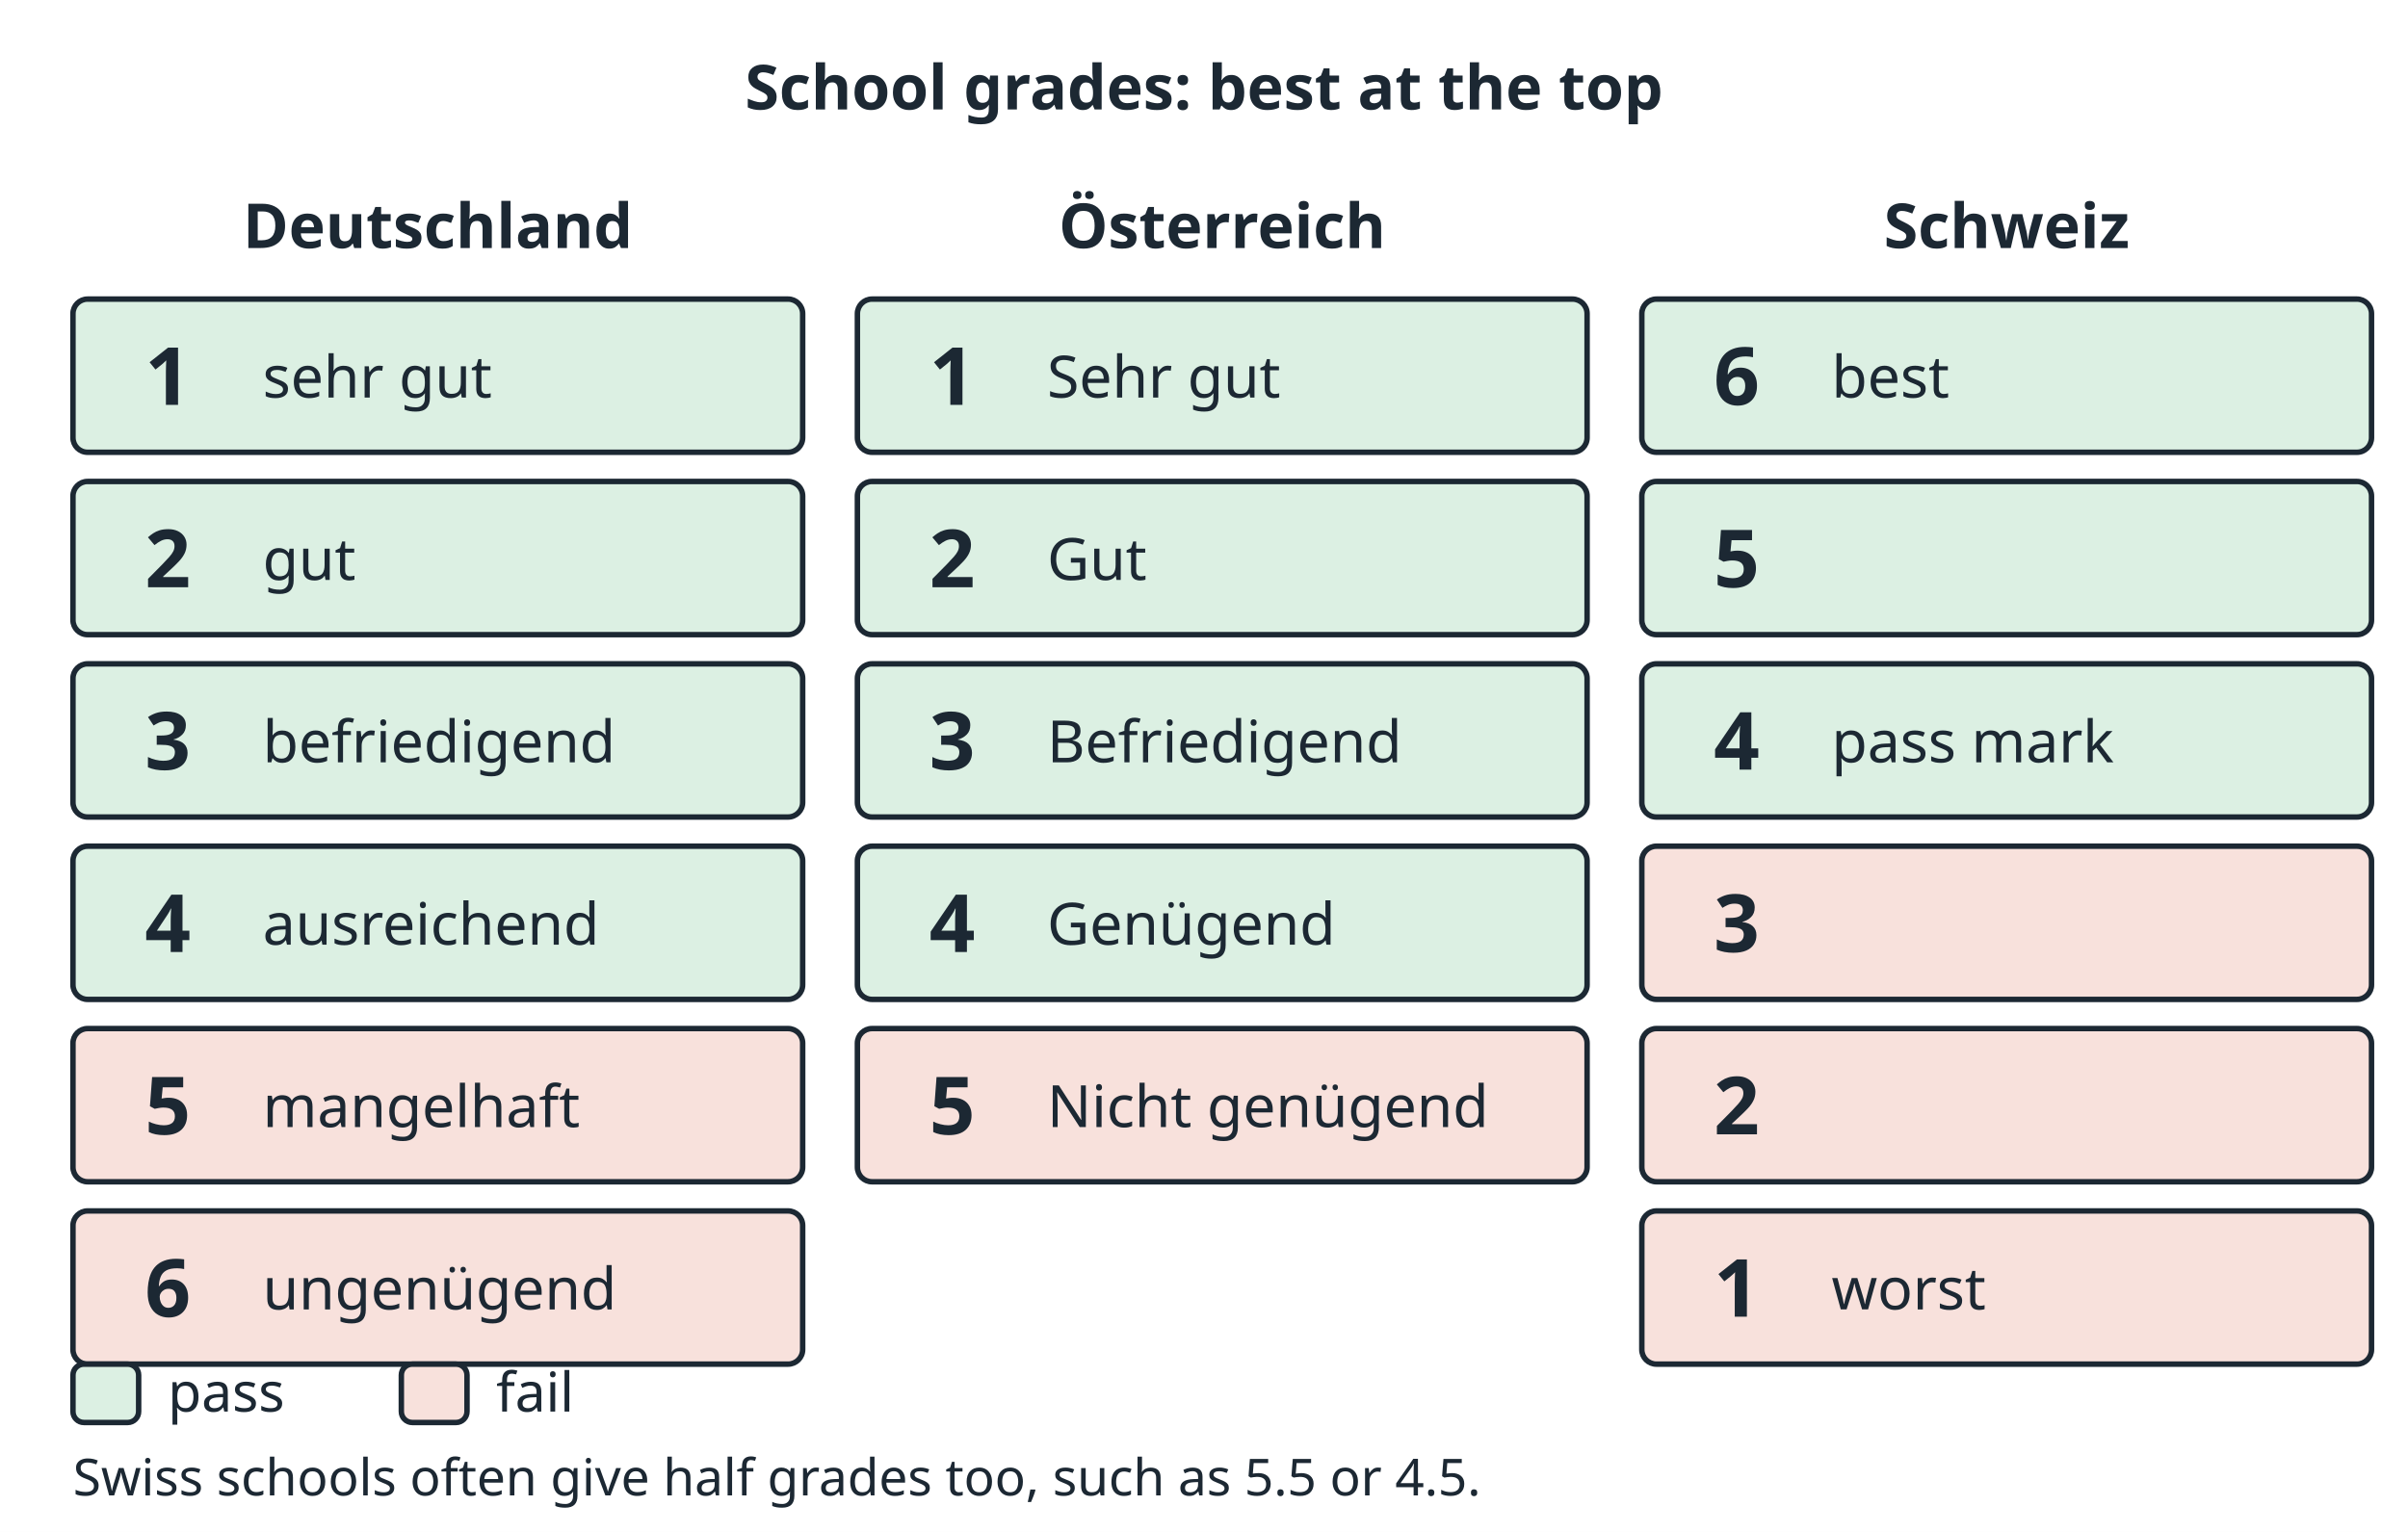
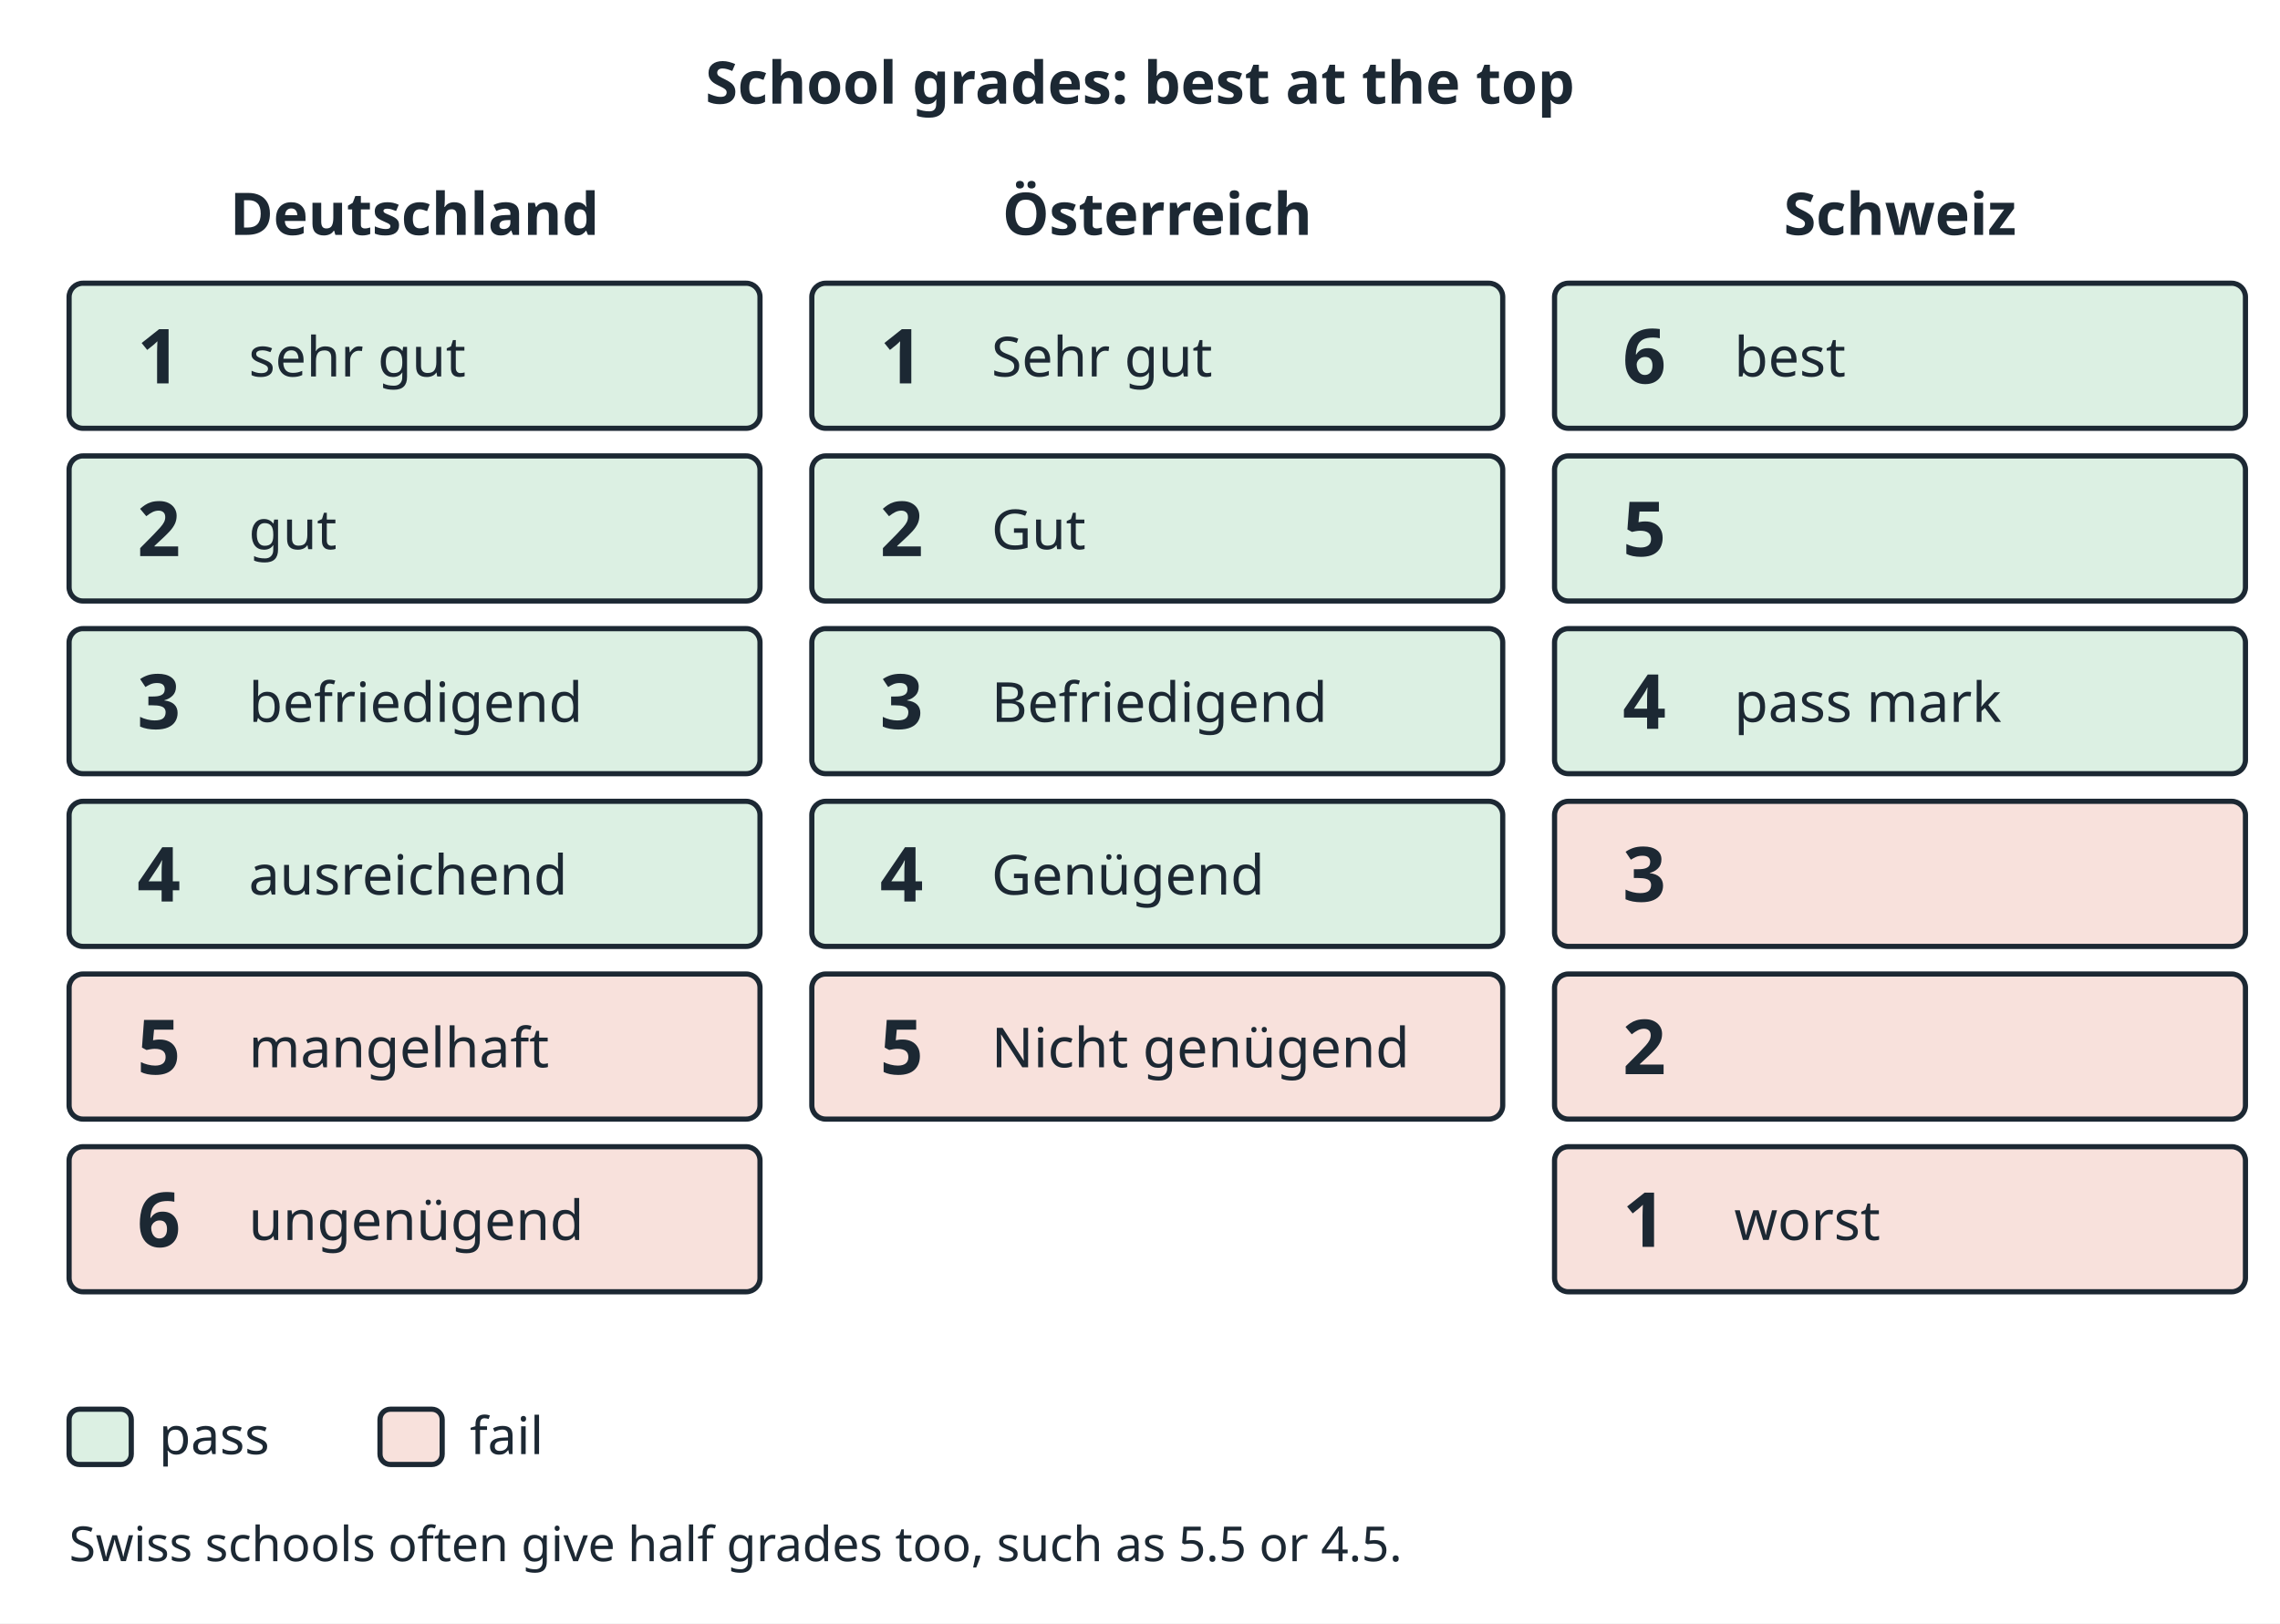
- <svg xmlns="http://www.w3.org/2000/svg" viewBox="0 0 660 420" width="660" height="420" role="img">
-   <rect x="0" y="0" width="660" height="420" fill="#ffffff" />
+ <svg xmlns="http://www.w3.org/2000/svg" viewBox="0 0 660 470" width="660" height="470" role="img">
+   <rect x="0" y="0" width="660" height="470" fill="#ffffff" />
  <text x="330" y="30" font-family="sans-serif" font-size="17" font-weight="bold" fill="#1c2833" text-anchor="middle">School grades: best at the top</text>
  <text x="120" y="68" font-family="sans-serif" font-size="17" font-weight="bold" fill="#1c2833" text-anchor="middle">Deutschland</text>
  <rect x="20" y="82" width="200" height="42" rx="4" fill="#dcf0e3" stroke="#1c2833" stroke-width="1.5" />
  <text x="46" y="111" font-family="sans-serif" font-size="22" font-weight="bold" fill="#1c2833" text-anchor="middle">1</text>
  <text x="72" y="109" font-family="sans-serif" font-size="16" font-weight="normal" fill="#1c2833" text-anchor="start">sehr gut</text>
  <rect x="20" y="132" width="200" height="42" rx="4" fill="#dcf0e3" stroke="#1c2833" stroke-width="1.5" />
  <text x="46" y="161" font-family="sans-serif" font-size="22" font-weight="bold" fill="#1c2833" text-anchor="middle">2</text>
  <text x="72" y="159" font-family="sans-serif" font-size="16" font-weight="normal" fill="#1c2833" text-anchor="start">gut</text>
  <rect x="20" y="182" width="200" height="42" rx="4" fill="#dcf0e3" stroke="#1c2833" stroke-width="1.5" />
  <text x="46" y="211" font-family="sans-serif" font-size="22" font-weight="bold" fill="#1c2833" text-anchor="middle">3</text>
  <text x="72" y="209" font-family="sans-serif" font-size="16" font-weight="normal" fill="#1c2833" text-anchor="start">befriedigend</text>
  <rect x="20" y="232" width="200" height="42" rx="4" fill="#dcf0e3" stroke="#1c2833" stroke-width="1.5" />
  <text x="46" y="261" font-family="sans-serif" font-size="22" font-weight="bold" fill="#1c2833" text-anchor="middle">4</text>
  <text x="72" y="259" font-family="sans-serif" font-size="16" font-weight="normal" fill="#1c2833" text-anchor="start">ausreichend</text>
  <rect x="20" y="282" width="200" height="42" rx="4" fill="#f8e1dc" stroke="#1c2833" stroke-width="1.5" />
  <text x="46" y="311" font-family="sans-serif" font-size="22" font-weight="bold" fill="#1c2833" text-anchor="middle">5</text>
  <text x="72" y="309" font-family="sans-serif" font-size="16" font-weight="normal" fill="#1c2833" text-anchor="start">mangelhaft</text>
  <rect x="20" y="332" width="200" height="42" rx="4" fill="#f8e1dc" stroke="#1c2833" stroke-width="1.5" />
  <text x="46" y="361" font-family="sans-serif" font-size="22" font-weight="bold" fill="#1c2833" text-anchor="middle">6</text>
  <text x="72" y="359" font-family="sans-serif" font-size="16" font-weight="normal" fill="#1c2833" text-anchor="start">ungenügend</text>
  <text x="335" y="68" font-family="sans-serif" font-size="17" font-weight="bold" fill="#1c2833" text-anchor="middle">Österreich</text>
  <rect x="235" y="82" width="200" height="42" rx="4" fill="#dcf0e3" stroke="#1c2833" stroke-width="1.5" />
  <text x="261" y="111" font-family="sans-serif" font-size="22" font-weight="bold" fill="#1c2833" text-anchor="middle">1</text>
  <text x="287" y="109" font-family="sans-serif" font-size="16" font-weight="normal" fill="#1c2833" text-anchor="start">Sehr gut</text>
  <rect x="235" y="132" width="200" height="42" rx="4" fill="#dcf0e3" stroke="#1c2833" stroke-width="1.5" />
  <text x="261" y="161" font-family="sans-serif" font-size="22" font-weight="bold" fill="#1c2833" text-anchor="middle">2</text>
  <text x="287" y="159" font-family="sans-serif" font-size="16" font-weight="normal" fill="#1c2833" text-anchor="start">Gut</text>
  <rect x="235" y="182" width="200" height="42" rx="4" fill="#dcf0e3" stroke="#1c2833" stroke-width="1.5" />
  <text x="261" y="211" font-family="sans-serif" font-size="22" font-weight="bold" fill="#1c2833" text-anchor="middle">3</text>
  <text x="287" y="209" font-family="sans-serif" font-size="16" font-weight="normal" fill="#1c2833" text-anchor="start">Befriedigend</text>
  <rect x="235" y="232" width="200" height="42" rx="4" fill="#dcf0e3" stroke="#1c2833" stroke-width="1.5" />
  <text x="261" y="261" font-family="sans-serif" font-size="22" font-weight="bold" fill="#1c2833" text-anchor="middle">4</text>
  <text x="287" y="259" font-family="sans-serif" font-size="16" font-weight="normal" fill="#1c2833" text-anchor="start">Genügend</text>
  <rect x="235" y="282" width="200" height="42" rx="4" fill="#f8e1dc" stroke="#1c2833" stroke-width="1.5" />
  <text x="261" y="311" font-family="sans-serif" font-size="22" font-weight="bold" fill="#1c2833" text-anchor="middle">5</text>
  <text x="287" y="309" font-family="sans-serif" font-size="16" font-weight="normal" fill="#1c2833" text-anchor="start">Nicht genügend</text>
  <text x="550" y="68" font-family="sans-serif" font-size="17" font-weight="bold" fill="#1c2833" text-anchor="middle">Schweiz</text>
  <rect x="450" y="82" width="200" height="42" rx="4" fill="#dcf0e3" stroke="#1c2833" stroke-width="1.5" />
  <text x="476" y="111" font-family="sans-serif" font-size="22" font-weight="bold" fill="#1c2833" text-anchor="middle">6</text>
  <text x="502" y="109" font-family="sans-serif" font-size="16" font-weight="normal" fill="#1c2833" text-anchor="start">best</text>
  <rect x="450" y="132" width="200" height="42" rx="4" fill="#dcf0e3" stroke="#1c2833" stroke-width="1.5" />
  <text x="476" y="161" font-family="sans-serif" font-size="22" font-weight="bold" fill="#1c2833" text-anchor="middle">5</text>
  <text x="502" y="159" font-family="sans-serif" font-size="16" font-weight="normal" fill="#1c2833" text-anchor="start" />
  <rect x="450" y="182" width="200" height="42" rx="4" fill="#dcf0e3" stroke="#1c2833" stroke-width="1.5" />
  <text x="476" y="211" font-family="sans-serif" font-size="22" font-weight="bold" fill="#1c2833" text-anchor="middle">4</text>
  <text x="502" y="209" font-family="sans-serif" font-size="16" font-weight="normal" fill="#1c2833" text-anchor="start">pass mark</text>
  <rect x="450" y="232" width="200" height="42" rx="4" fill="#f8e1dc" stroke="#1c2833" stroke-width="1.5" />
  <text x="476" y="261" font-family="sans-serif" font-size="22" font-weight="bold" fill="#1c2833" text-anchor="middle">3</text>
  <text x="502" y="259" font-family="sans-serif" font-size="16" font-weight="normal" fill="#1c2833" text-anchor="start" />
  <rect x="450" y="282" width="200" height="42" rx="4" fill="#f8e1dc" stroke="#1c2833" stroke-width="1.5" />
  <text x="476" y="311" font-family="sans-serif" font-size="22" font-weight="bold" fill="#1c2833" text-anchor="middle">2</text>
  <text x="502" y="309" font-family="sans-serif" font-size="16" font-weight="normal" fill="#1c2833" text-anchor="start" />
  <rect x="450" y="332" width="200" height="42" rx="4" fill="#f8e1dc" stroke="#1c2833" stroke-width="1.5" />
  <text x="476" y="361" font-family="sans-serif" font-size="22" font-weight="bold" fill="#1c2833" text-anchor="middle">1</text>
  <text x="502" y="359" font-family="sans-serif" font-size="16" font-weight="normal" fill="#1c2833" text-anchor="start">worst</text>
-   <rect x="20" y="374" width="18" height="16" rx="3" fill="#dcf0e3" stroke="#1c2833" stroke-width="1.5" />
-   <text x="46" y="387" font-family="sans-serif" font-size="15" font-weight="normal" fill="#1c2833" text-anchor="start">pass</text>
-   <rect x="110" y="374" width="18" height="16" rx="3" fill="#f8e1dc" stroke="#1c2833" stroke-width="1.5" />
-   <text x="136" y="387" font-family="sans-serif" font-size="15" font-weight="normal" fill="#1c2833" text-anchor="start">fail</text>
-   <text x="20" y="410" font-family="sans-serif" font-size="14" font-weight="normal" fill="#1c2833" text-anchor="start">Swiss schools often give half grades too, such as 5.5 or 4.5.</text>
+   <rect x="20" y="408" width="18" height="16" rx="3" fill="#dcf0e3" stroke="#1c2833" stroke-width="1.5" />
+   <text x="46" y="421" font-family="sans-serif" font-size="15" font-weight="normal" fill="#1c2833" text-anchor="start">pass</text>
+   <rect x="110" y="408" width="18" height="16" rx="3" fill="#f8e1dc" stroke="#1c2833" stroke-width="1.5" />
+   <text x="136" y="421" font-family="sans-serif" font-size="15" font-weight="normal" fill="#1c2833" text-anchor="start">fail</text>
+   <text x="20" y="452" font-family="sans-serif" font-size="14" font-weight="normal" fill="#1c2833" text-anchor="start">Swiss schools often give half grades too, such as 5.5 or 4.5.</text>
</svg>
